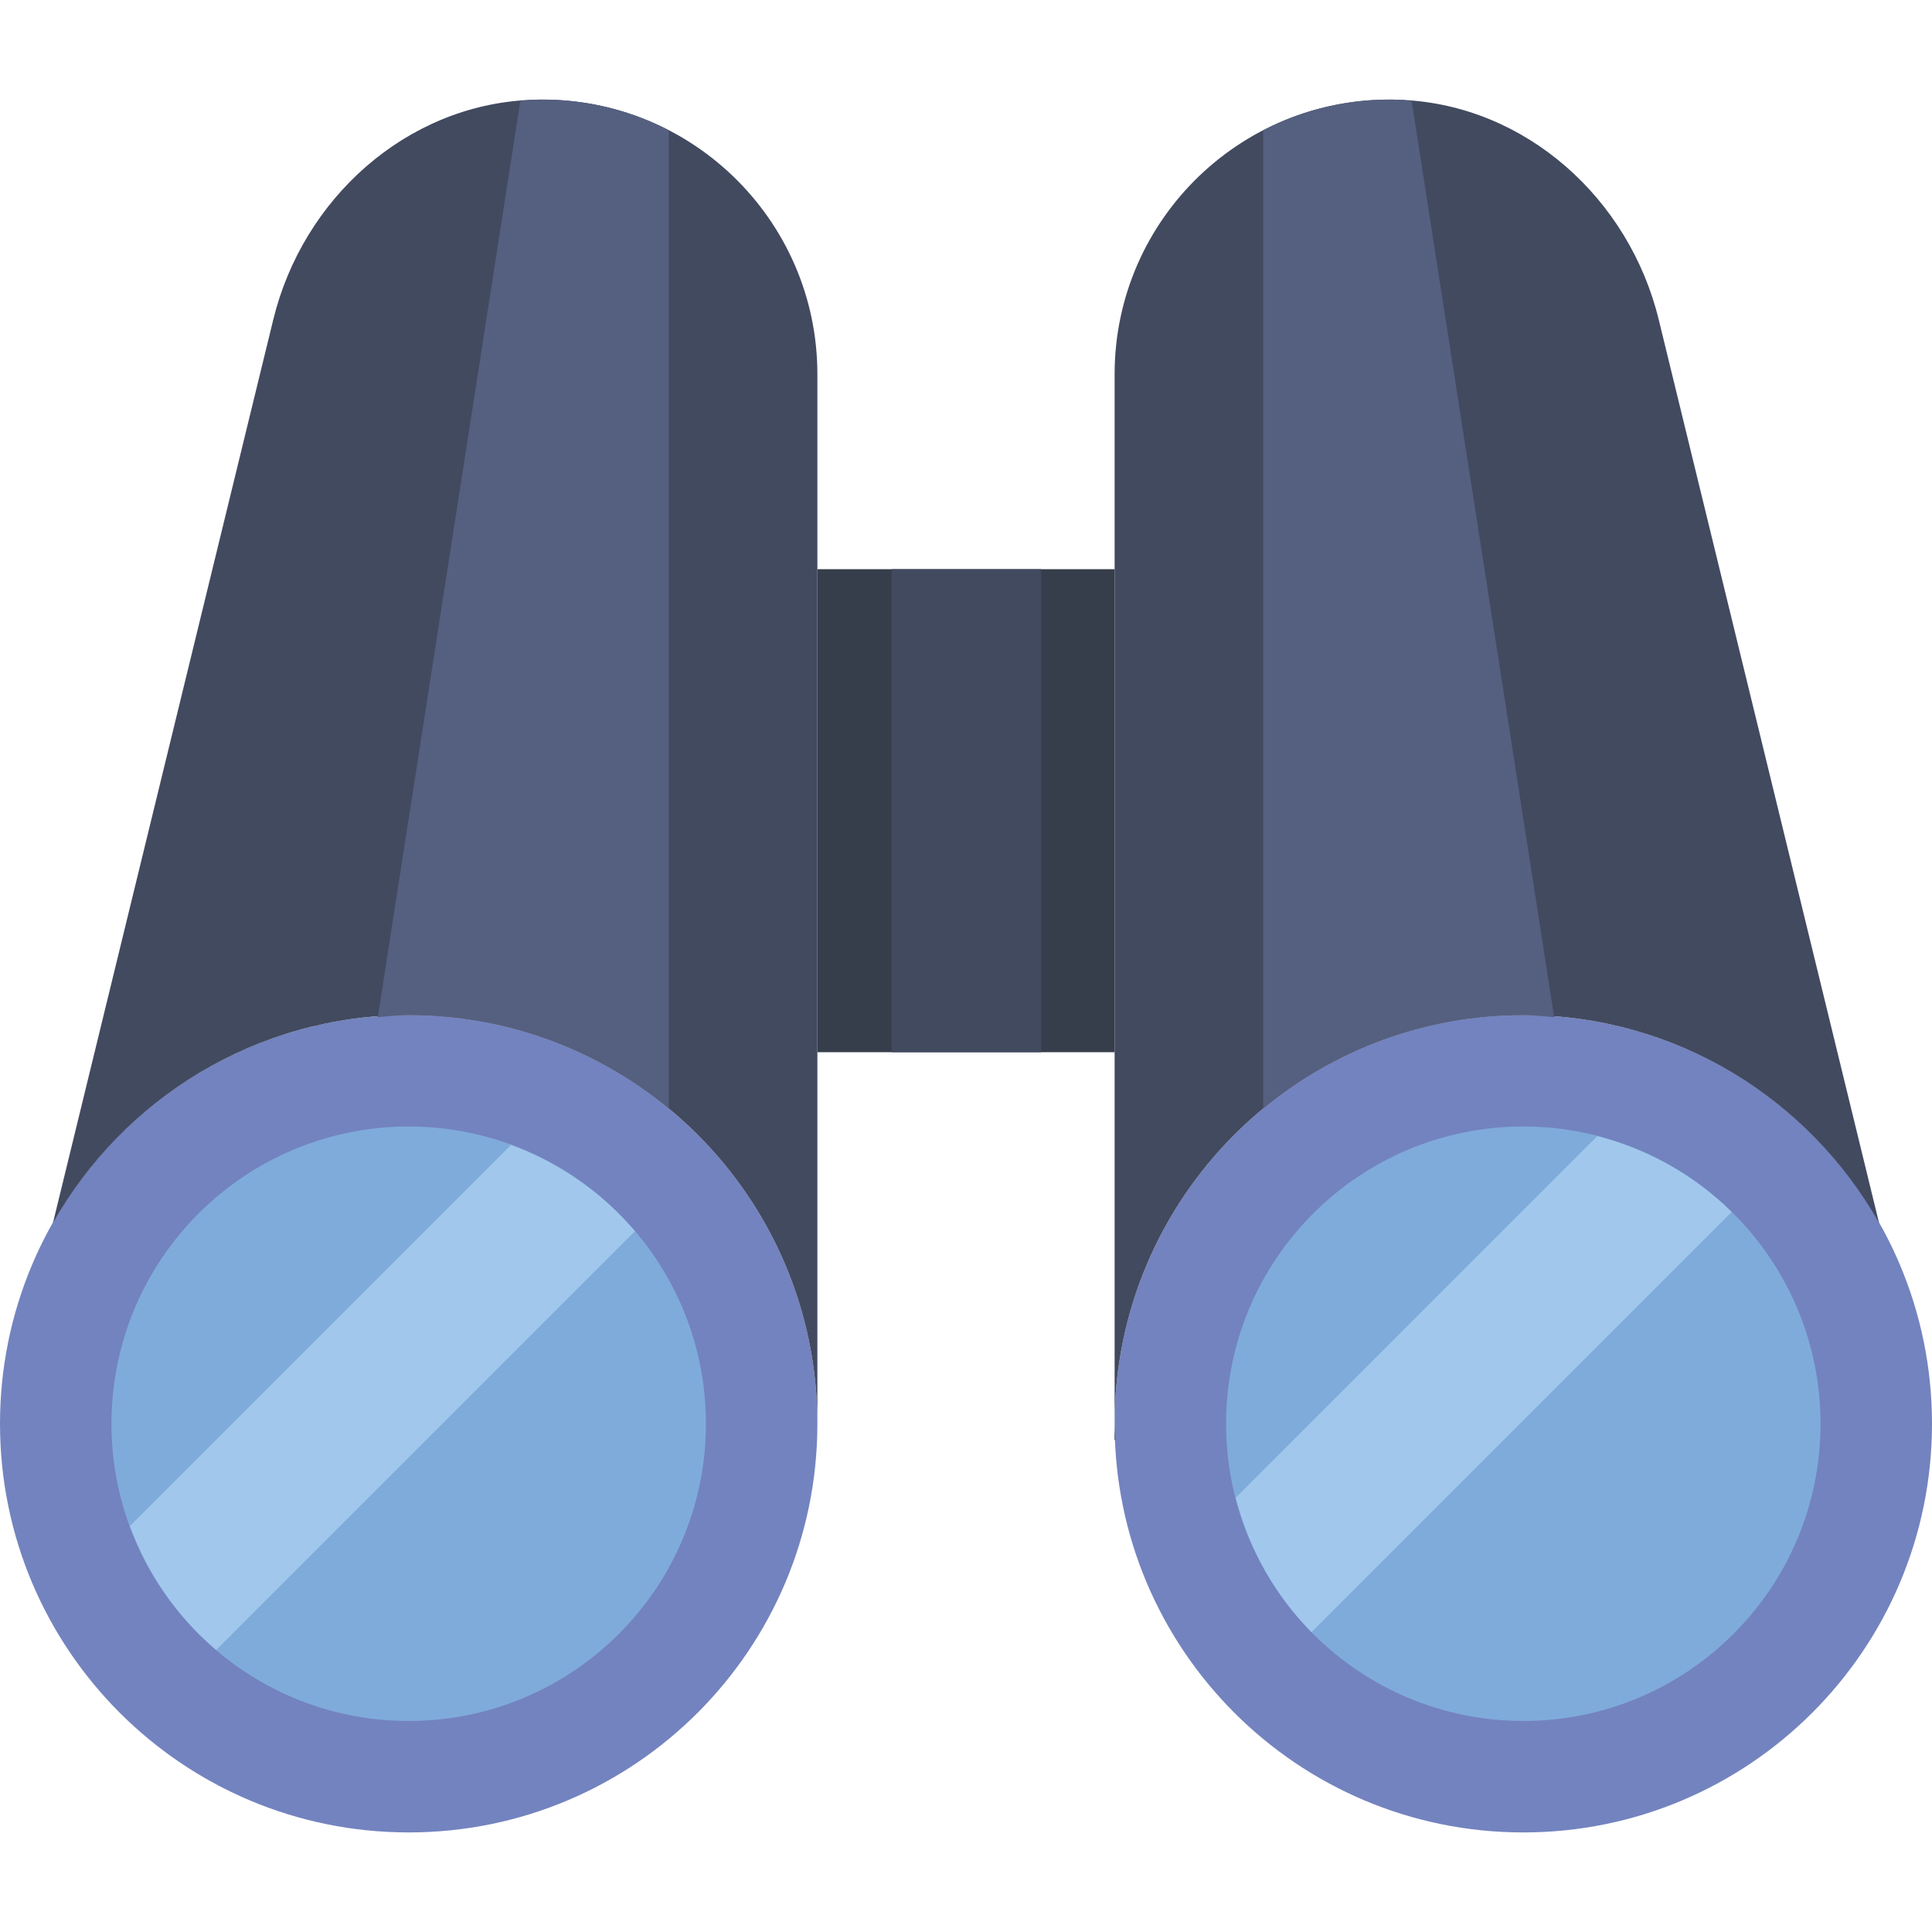
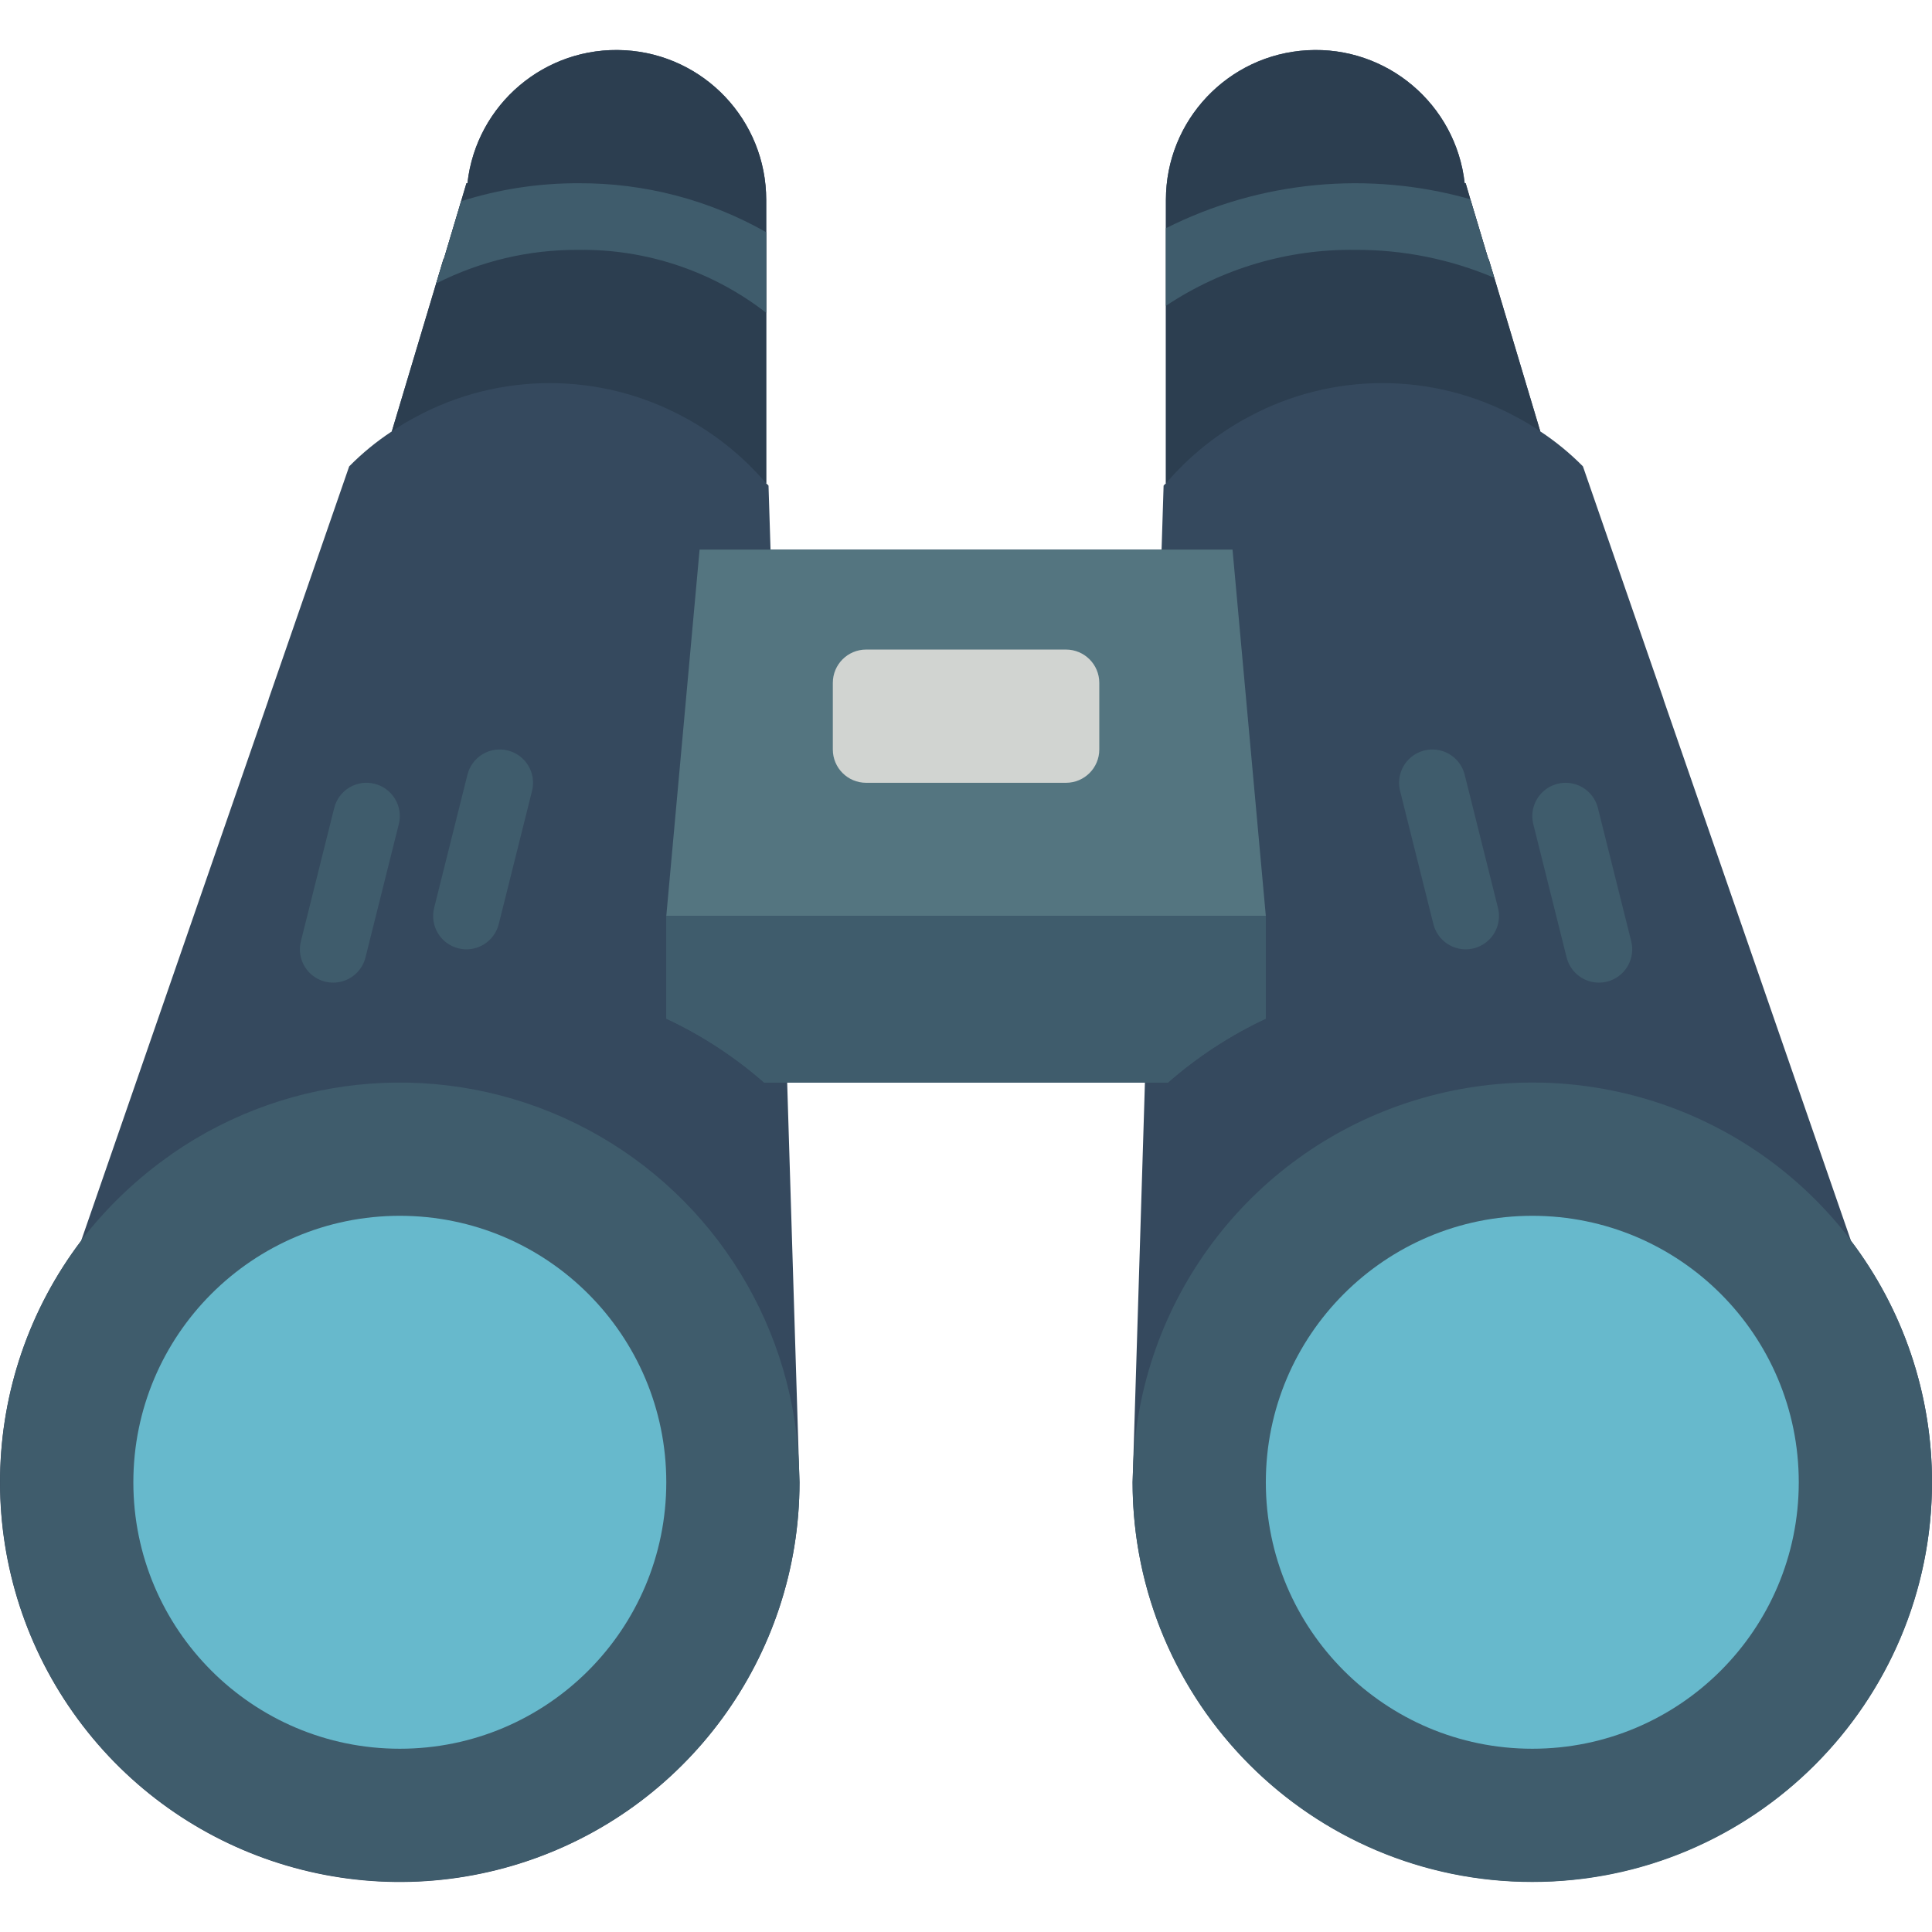
- <svg xmlns="http://www.w3.org/2000/svg" version="1.1" id="Capa_1" x="0px" y="0px" viewBox="0 0 52 52" style="enable-background:new 0 0 52 52;" xml:space="preserve">
-   <circle style="fill:#7383BF;" cx="11" cy="38.32" r="11" />
-   <g>
-     <path style="fill:#424A60;" d="M14.264,2.688c-3.343,0.151-6.116,2.664-6.909,5.915l-5.93,24.313   C3.314,29.577,6.891,27.32,11,27.32c6.075,0,11,4.925,11,11V10.073C22,5.877,18.503,2.497,14.264,2.688z" />
+ <svg xmlns="http://www.w3.org/2000/svg" version="1.1" id="Capa_1" x="0px" y="0px" viewBox="0 0 512.031 512.031" style="enable-background:new 0 0 512.031 512.031;" xml:space="preserve">
+   <g transform="translate(-1)">
+     <path style="fill:#35495E;" d="M491.492,328.752v-0.088l-49.611-143.272v-0.088l-21.363-61.705l-0.088-0.088   c-3.408-3.441-7.165-6.518-11.211-9.181l-12.182-40.695l-1.501-4.943h-0.088l-4.767-15.89l-1.236-4.237h-0.265   c-2.336-20.949-20.633-36.424-41.68-35.251c-21.047,1.173-37.51,18.585-37.504,39.664v75.123c-0.228,0.183-0.435,0.39-0.618,0.617   v0.177l-0.53,16.773H205.213l-0.53-16.772v-0.177c-0.183-0.228-0.39-0.435-0.618-0.618V52.979   c0.006-21.079-16.457-38.491-37.504-39.664s-39.343,14.301-41.68,35.251h-0.265l-1.412,4.767l-4.59,15.36h-0.088l-1.942,6.444   l-11.741,39.194c-4.046,2.663-7.803,5.739-11.211,9.181l-0.088,0.088l-21.363,61.705v0.088L22.57,328.664v0.088   c-27.924,36.772-28.817,87.393-2.209,125.128s74.59,53.892,118.603,39.938c44.013-13.954,73.922-54.805,73.928-100.977   l-0.177-5.473l-2.913-94.543l-0.177-5.914h94.808l-0.177,5.914l-2.913,94.543l-0.177,5.473   c0.027,46.154,29.934,86.979,73.932,100.921s91.959-2.208,118.562-39.924C520.267,416.122,519.388,365.522,491.492,328.752z" />
+     <path style="fill:#3F5C6C;" d="M212.893,392.841c-0.027,46.154-29.934,86.979-73.932,100.921s-91.959-2.208-118.562-39.924   c-26.603-37.716-25.725-88.316,2.172-125.085v-0.088c6.765-8.768,14.833-16.449,23.923-22.775   c-0.001-0.024,0.008-0.046,0.025-0.063c0.017-0.017,0.04-0.026,0.063-0.025c31.577-21.908,72.545-24.989,107.044-8.051   s57.114,51.236,59.091,89.618L212.893,392.841z" />
+     <circle style="fill:#67B9CC;" cx="106.962" cy="392.841" r="70.621" />
+     <path style="fill:#3F5C6C;" d="M513.031,392.841c0,58.504-47.427,105.931-105.931,105.931s-105.931-47.427-105.931-105.931   l0.177-5.473c2.319-44.396,32.098-82.627,74.577-95.742c42.479-13.114,88.627,1.676,115.57,37.038v0.088   C505.494,347.181,513.061,369.696,513.031,392.841z" />
+     <circle style="fill:#67B9CC;" cx="407.1" cy="392.841" r="70.621" />
+     <g>
+       <path style="fill:#2C3E50;" d="M204.066,52.979v75.123c-6.199-7.26-13.717-13.281-22.157-17.743    c-22.006-11.77-48.438-11.77-70.444,0c-2.287,1.186-4.498,2.513-6.621,3.972l11.741-39.194l1.942-6.444h0.088l4.59-15.36    l1.412-4.767h0.265c2.336-20.949,20.633-36.424,41.68-35.251S204.072,31.899,204.066,52.979z" />
+       <path style="fill:#2C3E50;" d="M409.219,114.33c-2.123-1.459-4.334-2.786-6.621-3.972c-22.006-11.77-48.438-11.77-70.444,0    c-8.44,4.462-15.958,10.483-22.157,17.743V52.979c-0.006-21.079,16.457-38.491,37.504-39.664    c21.047-1.173,39.343,14.301,41.68,35.251h0.265l1.236,4.237l4.767,15.89h0.088l1.501,4.943L409.219,114.33z" />
+     </g>
+     <polygon style="fill:#547580;" points="336.479,242.772 177.583,242.772 186.41,145.668 327.652,145.668  " />
+     <g>
+       <path style="fill:#3F5C6C;" d="M336.479,242.772v27.189c-9.404,4.402-18.141,10.108-25.953,16.949H203.535    c-7.812-6.841-16.548-12.547-25.953-16.949v-27.189H336.479z" />
+       <path style="fill:#3F5C6C;" d="M336.479,242.772v27.189c-9.404,4.402-18.141,10.108-25.953,16.949h-106.99    c-7.812-6.841-16.549-12.547-25.953-16.949v-27.189H336.479z" />
+     </g>
+     <path style="fill:#D1D4D1;" d="M230.548,172.151h52.966c4.875,0,8.828,3.952,8.828,8.828v17.655c0,4.875-3.952,8.828-8.828,8.828   h-52.966c-4.875,0-8.828-3.952-8.828-8.828v-17.655C221.721,176.103,225.673,172.151,230.548,172.151z" />
+     <g>
+       <path style="fill:#3F5C6C;" d="M204.066,61.541v21.363c-14.199-11.03-31.721-16.912-49.699-16.684    c-13.125-0.088-26.081,2.97-37.782,8.916l1.942-6.444h0.088l4.59-15.36c10.076-3.198,20.59-4.806,31.161-4.767    C171.781,48.48,188.915,52.953,204.066,61.541z" />
+       <path style="fill:#3F5C6C;" d="M397.037,73.635c-11.666-4.959-24.223-7.482-36.899-7.415c-17.827-0.23-35.307,4.94-50.141,14.83    V60.482c24.985-12.569,53.776-15.309,80.684-7.68l4.767,15.89h0.088L397.037,73.635z" />
+       <path style="fill:#3F5C6C;" d="M100.273,207.724c-2.271-0.575-4.677-0.221-6.686,0.985c-2.008,1.206-3.453,3.163-4.013,5.437    l-8.828,35.31c-0.765,3.058,0.159,6.293,2.425,8.485c2.266,2.192,5.529,3.009,8.56,2.142c3.031-0.866,5.37-3.284,6.135-6.342    l8.828-35.31c0.571-2.272,0.214-4.677-0.99-6.686C104.5,209.737,102.545,208.29,100.273,207.724z" />
+       <path style="fill:#3F5C6C;" d="M135.583,198.897c-2.271-0.575-4.677-0.22-6.685,0.986s-3.453,3.162-4.013,5.437l-8.828,35.31    c-1.183,4.728,1.69,9.52,6.418,10.703c4.728,1.183,9.52-1.69,10.703-6.418l8.828-35.31c0.571-2.272,0.214-4.677-0.99-6.686    C139.81,200.91,137.856,199.463,135.583,198.897z" />
+       <path style="fill:#3F5C6C;" d="M433.316,249.457l-8.828-35.31c-0.765-3.058-3.104-5.476-6.135-6.342    c-3.031-0.866-6.294-0.05-8.56,2.142c-2.266,2.192-3.19,5.426-2.425,8.485l8.828,35.31c0.765,3.058,3.104,5.476,6.135,6.342    c3.031,0.866,6.294,0.05,8.56-2.142C433.157,255.75,434.081,252.515,433.316,249.457z" />
+       <path style="fill:#3F5C6C;" d="M389.178,205.319c-0.765-3.058-3.104-5.476-6.135-6.342c-3.031-0.866-6.294-0.05-8.56,2.142    c-2.266,2.192-3.19,5.426-2.425,8.485l8.828,35.31c0.765,3.058,3.104,5.476,6.135,6.342c3.031,0.866,6.294,0.05,8.56-2.142    c2.266-2.192,3.19-5.426,2.425-8.485L389.178,205.319z" />
+     </g>
  </g>
-   <rect x="22" y="15.32" style="fill:#363E4B;" width="8" height="13" />
-   <circle style="fill:#7383BF;" cx="41" cy="38.32" r="11" />
-   <g>
-     <path style="fill:#424A60;" d="M30,38.76v-0.44c0,0.149,0.016,0.293,0.022,0.44H30z" />
-     <path style="fill:#424A60;" d="M37.736,2.688c3.343,0.151,6.116,2.664,6.909,5.915l5.93,24.313   C48.686,29.577,45.109,27.32,41,27.32c-6.075,0-11,4.925-11,11V10.073C30,5.877,33.497,2.497,37.736,2.688z" />
-   </g>
-   <circle style="fill:#7FABDA;" cx="11" cy="38.32" r="8" />
-   <circle style="fill:#7FABDA;" cx="41" cy="38.32" r="8" />
-   <path style="fill:#A1C8EC;" d="M35.299,43.929l11.309-11.309c-0.989-0.973-2.231-1.684-3.617-2.039l-9.731,9.731  C33.616,41.697,34.326,42.94,35.299,43.929z" />
-   <path style="fill:#A1C8EC;" d="M13.754,30.817L3.497,41.074c0.479,1.305,1.283,2.45,2.322,3.335l11.27-11.271  C16.205,32.1,15.059,31.296,13.754,30.817z" />
-   <rect x="24" y="15.32" style="fill:#424A60;" width="4.023" height="13" />
-   <path style="fill:#556080;" d="M34,29.835c1.902-1.571,4.341-2.515,7-2.515c0.282,0,0.554,0.036,0.831,0.057L37.996,2.723  c-0.088-0.007-0.172-0.031-0.26-0.035C36.385,2.627,35.111,2.931,34,3.507V29.835z" />
-   <path style="fill:#556080;" d="M11,27.32c2.659,0,5.098,0.944,7,2.515V3.507c-1.111-0.575-2.385-0.88-3.736-0.819  c-0.089,0.004-0.172,0.028-0.26,0.035l-3.835,24.654C10.446,27.356,10.718,27.32,11,27.32z" />
  <g>
</g>
  <g>
</g>
  <g>
</g>
  <g>
</g>
  <g>
</g>
  <g>
</g>
  <g>
</g>
  <g>
</g>
  <g>
</g>
  <g>
</g>
  <g>
</g>
  <g>
</g>
  <g>
</g>
  <g>
</g>
  <g>
</g>
</svg>
